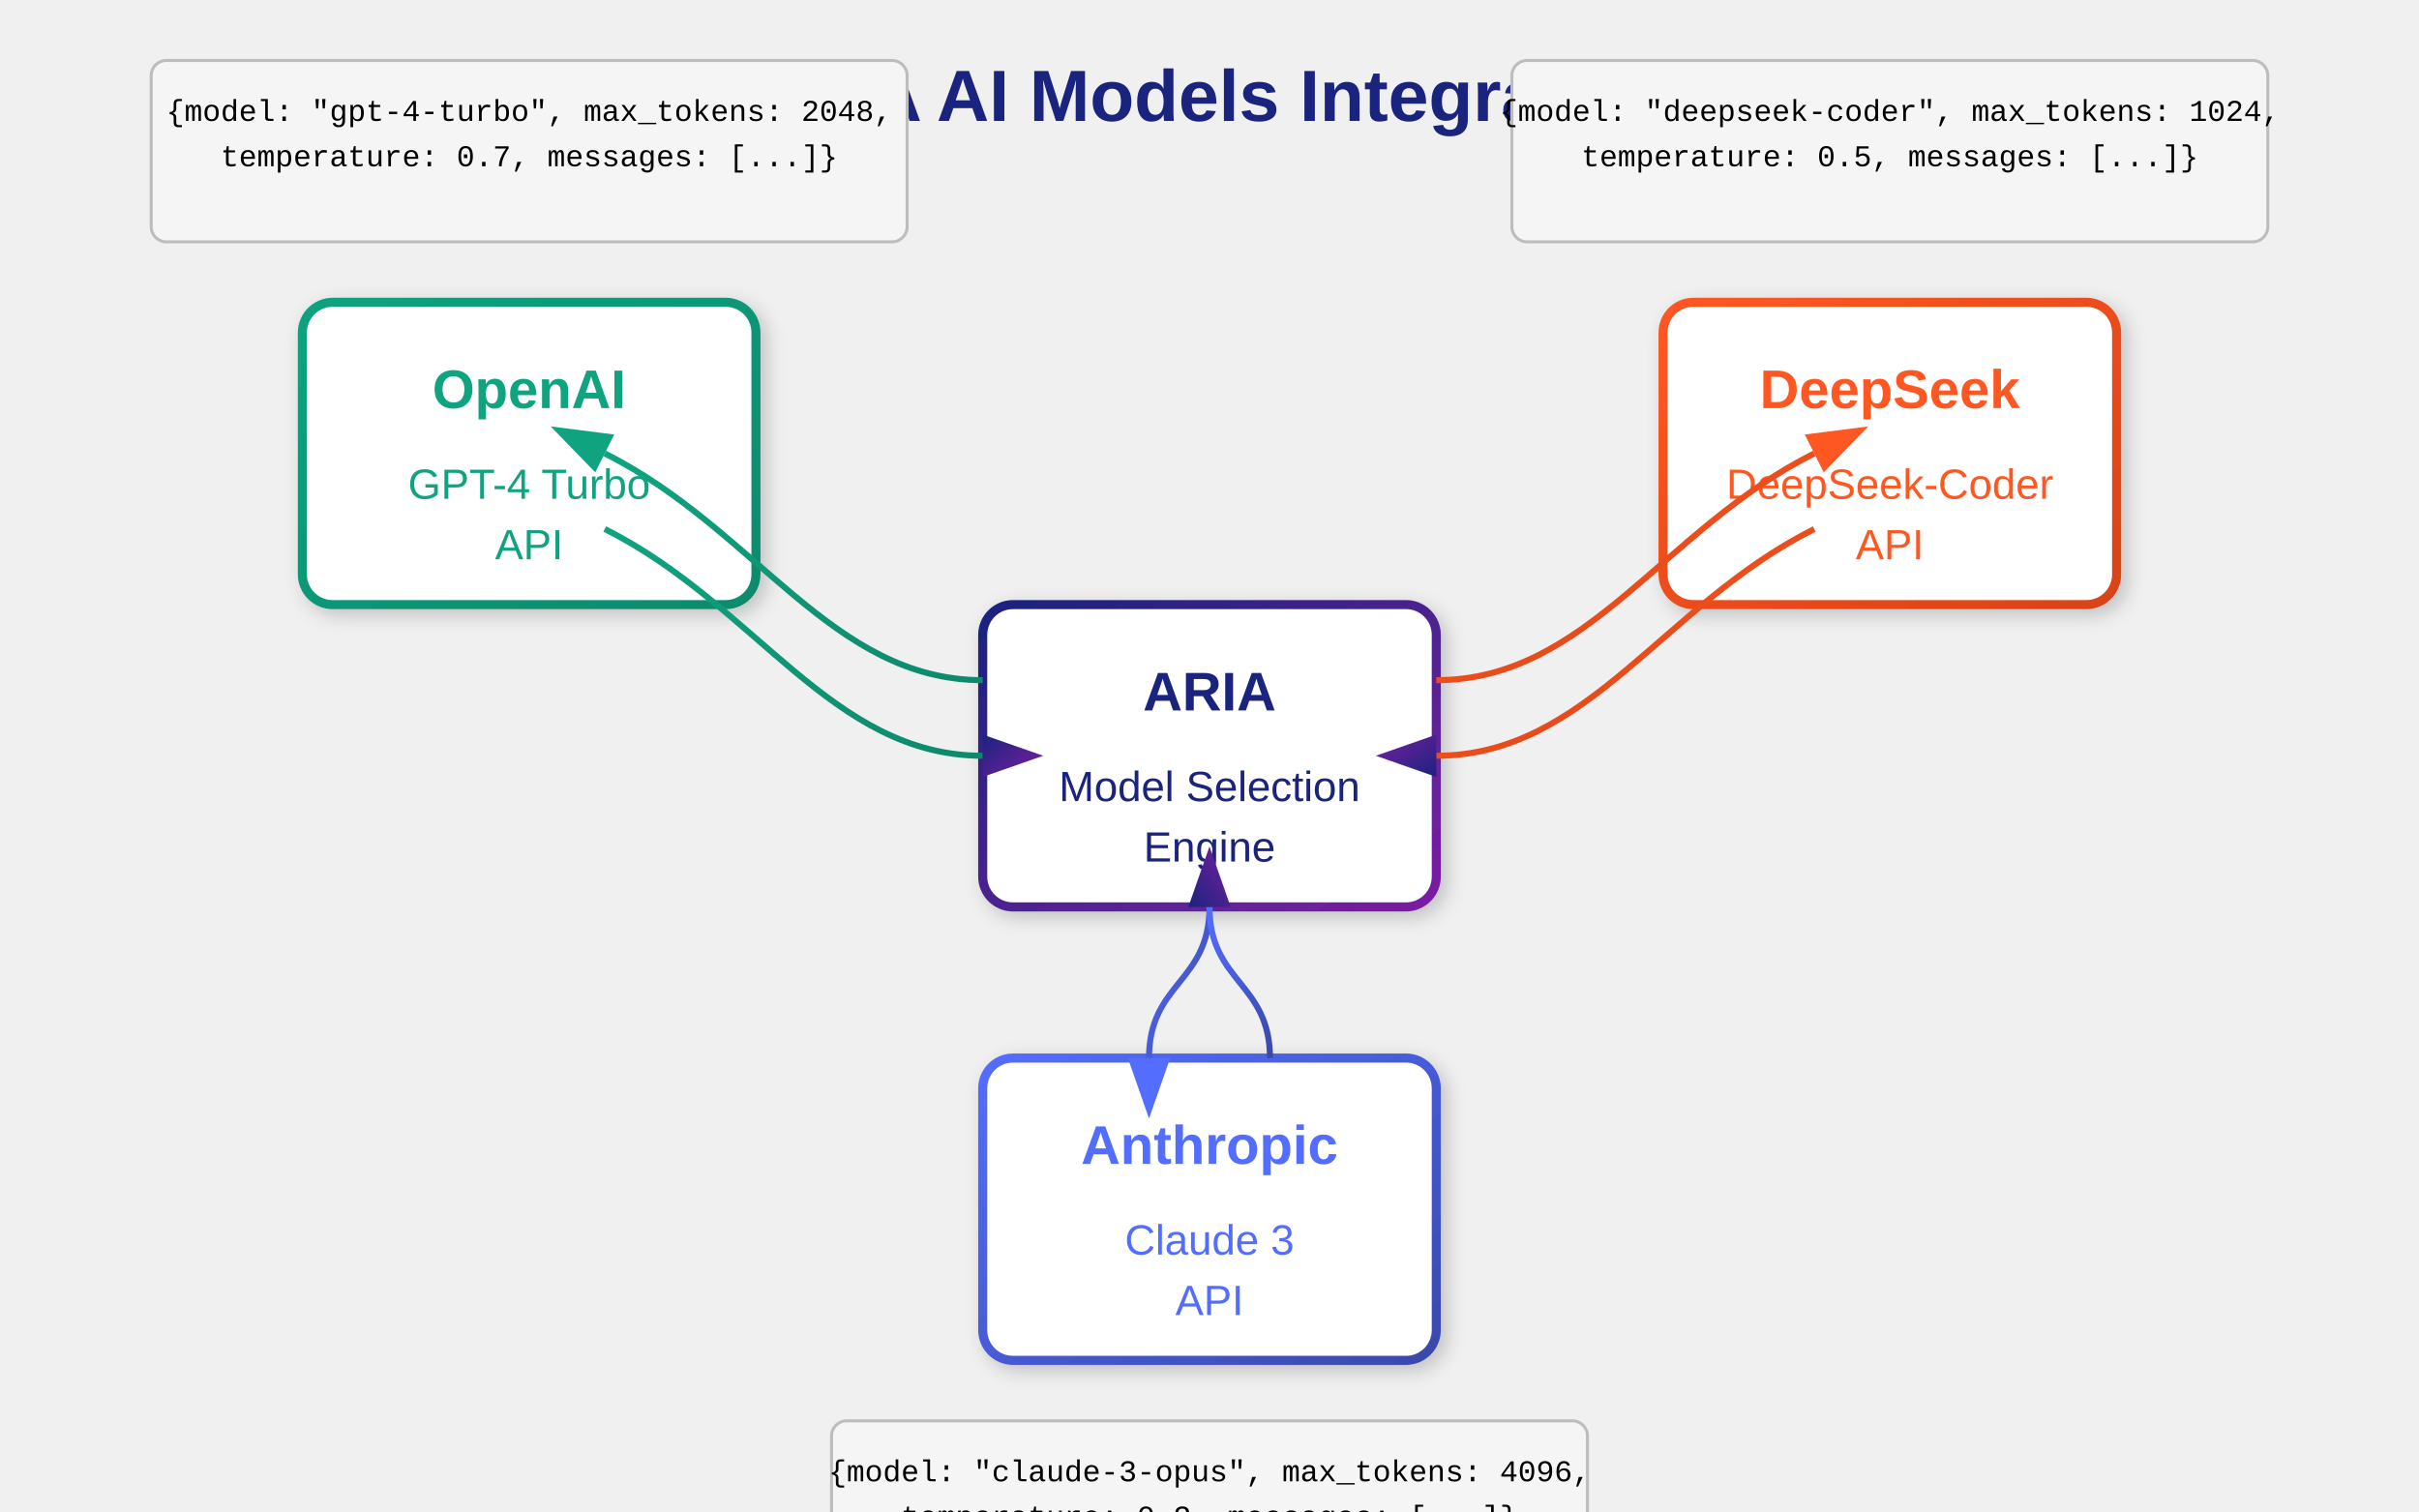
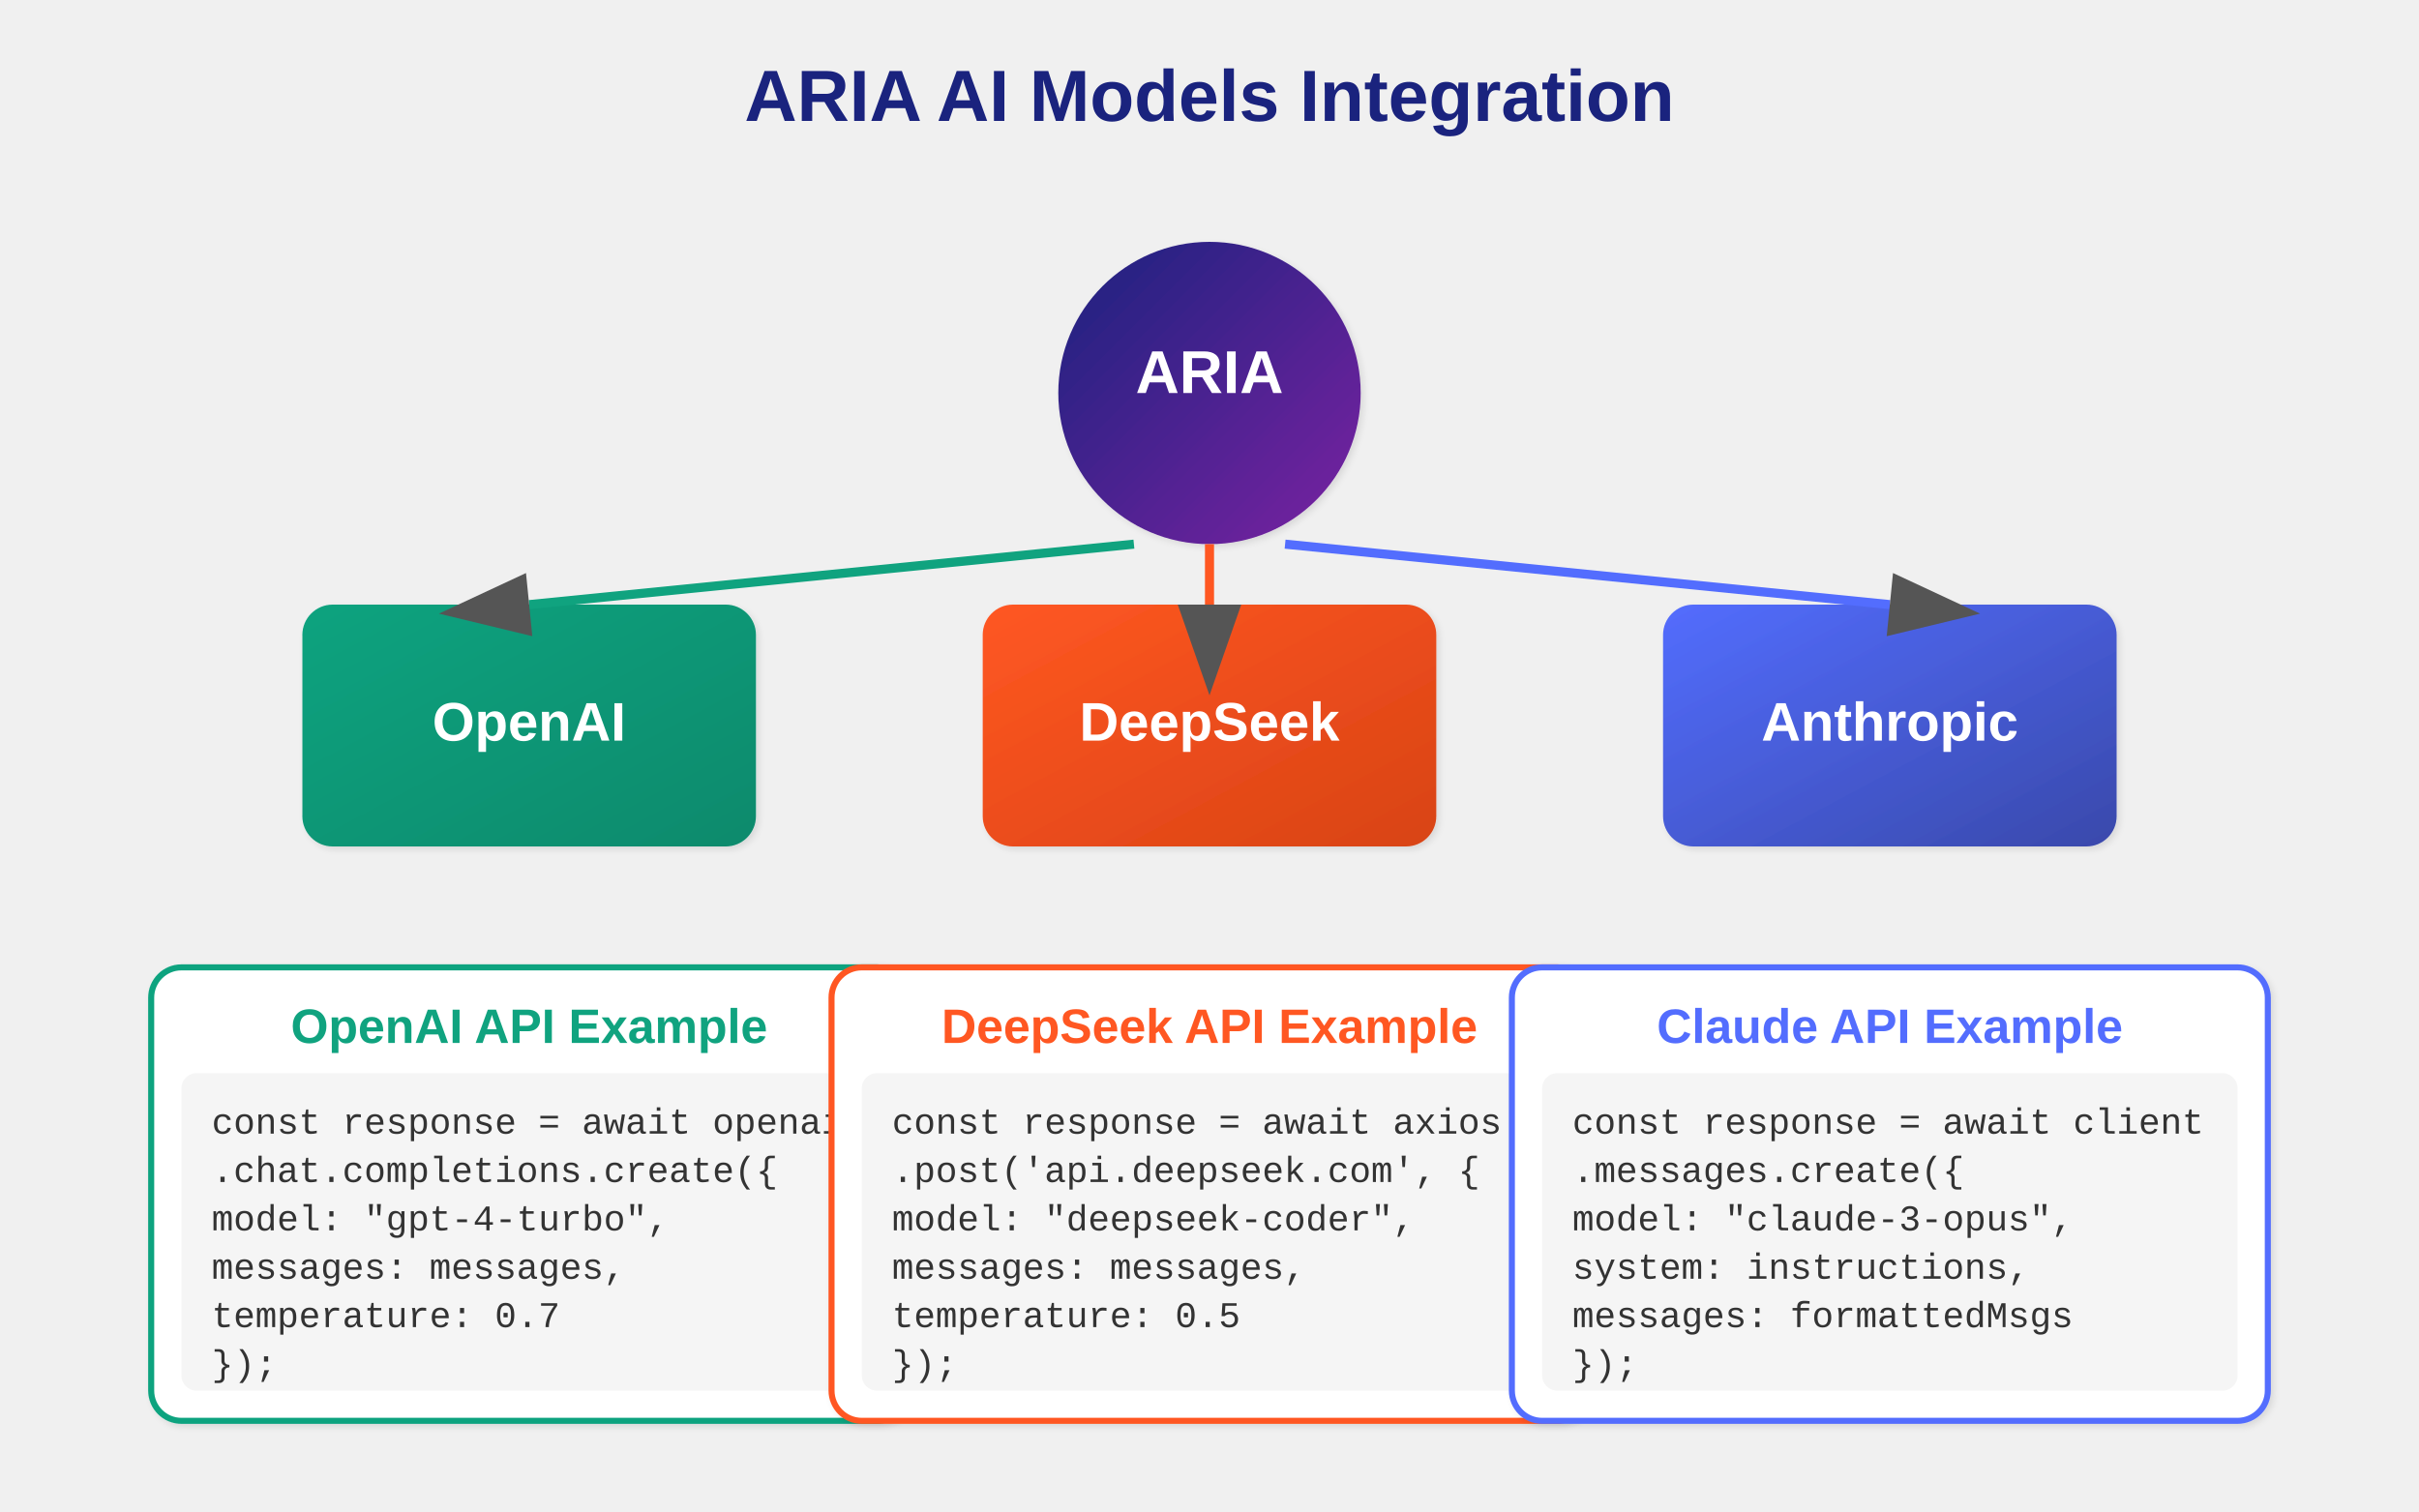
<svg xmlns="http://www.w3.org/2000/svg" width="800" height="500" viewBox="0 0 800 500">
  <defs>
    <linearGradient id="gradMain" x1="0%" y1="0%" x2="100%" y2="100%">
      <stop offset="0%" style="stop-color:#1A237E;stop-opacity:1" />
      <stop offset="100%" style="stop-color:#7B1FA2;stop-opacity:1" />
    </linearGradient>
    <linearGradient id="gradOpenAI" x1="0%" y1="0%" x2="100%" y2="100%">
      <stop offset="0%" style="stop-color:#10A37F;stop-opacity:1" />
      <stop offset="100%" style="stop-color:#0D8A6C;stop-opacity:1" />
    </linearGradient>
    <linearGradient id="gradDeepSeek" x1="0%" y1="0%" x2="100%" y2="100%">
      <stop offset="0%" style="stop-color:#FF5722;stop-opacity:1" />
      <stop offset="100%" style="stop-color:#D84315;stop-opacity:1" />
    </linearGradient>
    <linearGradient id="gradAnthropic" x1="0%" y1="0%" x2="100%" y2="100%">
      <stop offset="0%" style="stop-color:#536DFE;stop-opacity:1" />
      <stop offset="100%" style="stop-color:#3949AB;stop-opacity:1" />
    </linearGradient>
-     <filter id="shadow" x="-20%" y="-20%" width="140%" height="140%">
-       <feDropShadow dx="2" dy="2" stdDeviation="3" flood-color="#000" flood-opacity="0.2" />
+     <filter id="softShadow" x="-5%" y="-5%" width="110%" height="110%">
+       <feDropShadow dx="1" dy="1" stdDeviation="1" flood-color="#000" flood-opacity="0.1" />
    </filter>
-     <marker id="arrowBlue" markerWidth="10" markerHeight="7" refX="0" refY="3.5" orient="auto">
-       <polygon points="0 0, 10 3.5, 0 7" fill="url(#gradMain)" />
-     </marker>
-     <marker id="arrowOpenAI" markerWidth="10" markerHeight="7" refX="0" refY="3.5" orient="auto">
-       <polygon points="0 0, 10 3.5, 0 7" fill="#10A37F" />
-     </marker>
-     <marker id="arrowDeepSeek" markerWidth="10" markerHeight="7" refX="0" refY="3.5" orient="auto">
-       <polygon points="0 0, 10 3.5, 0 7" fill="#FF5722" />
-     </marker>
-     <marker id="arrowAnthropic" markerWidth="10" markerHeight="7" refX="0" refY="3.5" orient="auto">
-       <polygon points="0 0, 10 3.5, 0 7" fill="#536DFE" />
+     <marker id="arrowhead" markerWidth="10" markerHeight="7" refX="0" refY="3.5" orient="auto">
+       <polygon points="0 0, 10 3.5, 0 7" fill="#555" />
    </marker>
  </defs>
  <text x="400" y="40" font-family="Arial, sans-serif" font-size="24" font-weight="bold" text-anchor="middle" fill="#1A237E">ARIA AI Models Integration</text>
-   <rect x="325" y="200" width="150" height="100" rx="10" ry="10" fill="white" stroke="url(#gradMain)" stroke-width="3" filter="url(#shadow)" />
-   <text x="400" y="235" font-family="Arial, sans-serif" font-size="18" font-weight="bold" text-anchor="middle" fill="#1A237E">ARIA</text>
-   <text x="400" y="265" font-family="Arial, sans-serif" font-size="14" text-anchor="middle" fill="#1A237E">Model Selection</text>
-   <text x="400" y="285" font-family="Arial, sans-serif" font-size="14" text-anchor="middle" fill="#1A237E">Engine</text>
-   <rect x="100" y="100" width="150" height="100" rx="10" ry="10" fill="white" stroke="url(#gradOpenAI)" stroke-width="3" filter="url(#shadow)" />
-   <text x="175" y="135" font-family="Arial, sans-serif" font-size="18" font-weight="bold" text-anchor="middle" fill="#10A37F">OpenAI</text>
-   <text x="175" y="165" font-family="Arial, sans-serif" font-size="14" text-anchor="middle" fill="#10A37F">GPT-4 Turbo</text>
-   <text x="175" y="185" font-family="Arial, sans-serif" font-size="14" text-anchor="middle" fill="#10A37F">API</text>
-   <rect x="550" y="100" width="150" height="100" rx="10" ry="10" fill="white" stroke="url(#gradDeepSeek)" stroke-width="3" filter="url(#shadow)" />
-   <text x="625" y="135" font-family="Arial, sans-serif" font-size="18" font-weight="bold" text-anchor="middle" fill="#FF5722">DeepSeek</text>
-   <text x="625" y="165" font-family="Arial, sans-serif" font-size="14" text-anchor="middle" fill="#FF5722">DeepSeek-Coder</text>
-   <text x="625" y="185" font-family="Arial, sans-serif" font-size="14" text-anchor="middle" fill="#FF5722">API</text>
-   <rect x="325" y="350" width="150" height="100" rx="10" ry="10" fill="white" stroke="url(#gradAnthropic)" stroke-width="3" filter="url(#shadow)" />
-   <text x="400" y="385" font-family="Arial, sans-serif" font-size="18" font-weight="bold" text-anchor="middle" fill="#536DFE">Anthropic</text>
-   <text x="400" y="415" font-family="Arial, sans-serif" font-size="14" text-anchor="middle" fill="#536DFE">Claude 3</text>
-   <text x="400" y="435" font-family="Arial, sans-serif" font-size="14" text-anchor="middle" fill="#536DFE">API</text>
-   <path d="M 325,225 C 275,225 250,175 200,150" stroke="url(#gradOpenAI)" stroke-width="2" marker-end="url(#arrowOpenAI)" fill="none" />
-   <path d="M 200,175 C 250,200 275,250 325,250" stroke="url(#gradOpenAI)" stroke-width="2" marker-end="url(#arrowBlue)" fill="none" />
-   <path d="M 475,225 C 525,225 550,175 600,150" stroke="url(#gradDeepSeek)" stroke-width="2" marker-end="url(#arrowDeepSeek)" fill="none" />
-   <path d="M 600,175 C 550,200 525,250 475,250" stroke="url(#gradDeepSeek)" stroke-width="2" marker-end="url(#arrowBlue)" fill="none" />
-   <path d="M 400,300 C 400,325 380,325 380,350" stroke="url(#gradAnthropic)" stroke-width="2" marker-end="url(#arrowAnthropic)" fill="none" />
-   <path d="M 420,350 C 420,325 400,325 400,300" stroke="url(#gradAnthropic)" stroke-width="2" marker-end="url(#arrowBlue)" fill="none" />
-   <rect x="50" y="20" width="250" height="60" rx="5" ry="5" fill="#F5F5F5" stroke="#BDBDBD" stroke-width="1" />
-   <text x="175" y="40" font-family="Courier New, monospace" font-size="10" text-anchor="middle" fill="#000">{model: "gpt-4-turbo", max_tokens: 2048,</text>
-   <text x="175" y="55" font-family="Courier New, monospace" font-size="10" text-anchor="middle" fill="#000">temperature: 0.7, messages: [...]}</text>
-   <rect x="500" y="20" width="250" height="60" rx="5" ry="5" fill="#F5F5F5" stroke="#BDBDBD" stroke-width="1" />
-   <text x="625" y="40" font-family="Courier New, monospace" font-size="10" text-anchor="middle" fill="#000">{model: "deepseek-coder", max_tokens: 1024,</text>
-   <text x="625" y="55" font-family="Courier New, monospace" font-size="10" text-anchor="middle" fill="#000">temperature: 0.5, messages: [...]}</text>
-   <rect x="275" y="470" width="250" height="60" rx="5" ry="5" fill="#F5F5F5" stroke="#BDBDBD" stroke-width="1" />
-   <text x="400" y="490" font-family="Courier New, monospace" font-size="10" text-anchor="middle" fill="#000">{model: "claude-3-opus", max_tokens: 4096,</text>
-   <text x="400" y="505" font-family="Courier New, monospace" font-size="10" text-anchor="middle" fill="#000">temperature: 0.3, messages: [...]}</text>
+   <rect x="350" y="80" width="100" height="100" rx="50" ry="50" fill="url(#gradMain)" filter="url(#softShadow)" />
+   <text x="400" y="130" font-family="Arial, sans-serif" font-size="20" font-weight="bold" text-anchor="middle" fill="white">ARIA</text>
+   <rect x="100" y="200" width="150" height="80" rx="10" ry="10" fill="url(#gradOpenAI)" filter="url(#softShadow)" />
+   <text x="175" y="245" font-family="Arial, sans-serif" font-size="18" font-weight="bold" text-anchor="middle" fill="white">OpenAI</text>
+   <rect x="325" y="200" width="150" height="80" rx="10" ry="10" fill="url(#gradDeepSeek)" filter="url(#softShadow)" />
+   <text x="400" y="245" font-family="Arial, sans-serif" font-size="18" font-weight="bold" text-anchor="middle" fill="white">DeepSeek</text>
+   <rect x="550" y="200" width="150" height="80" rx="10" ry="10" fill="url(#gradAnthropic)" filter="url(#softShadow)" />
+   <text x="625" y="245" font-family="Arial, sans-serif" font-size="18" font-weight="bold" text-anchor="middle" fill="white">Anthropic</text>
+   <path d="M 375,180 L 175,200" stroke="#10A37F" stroke-width="3" marker-end="url(#arrowhead)" />
+   <path d="M 400,180 L 400,200" stroke="#FF5722" stroke-width="3" marker-end="url(#arrowhead)" />
+   <path d="M 425,180 L 625,200" stroke="#536DFE" stroke-width="3" marker-end="url(#arrowhead)" />
+   <rect x="50" y="320" width="250" height="150" rx="10" ry="10" fill="white" stroke="#10A37F" stroke-width="2" filter="url(#softShadow)" />
+   <text x="175" y="345" font-family="Arial, sans-serif" font-size="16" font-weight="bold" text-anchor="middle" fill="#10A37F">OpenAI API Example</text>
+   <rect x="60" y="355" width="230" height="105" rx="5" ry="5" fill="#F5F5F5" />
+   <text x="70" y="375" font-family="Courier New, monospace" font-size="12" text-anchor="start" fill="#333">
+     <tspan x="70" dy="0">const response = await openai</tspan>
+     <tspan x="70" dy="16">.chat.completions.create({</tspan>
+     <tspan x="70" dy="16">  model: "gpt-4-turbo",</tspan>
+     <tspan x="70" dy="16">  messages: messages,</tspan>
+     <tspan x="70" dy="16">  temperature: 0.7</tspan>
+     <tspan x="70" dy="16">});</tspan>
+   </text>
+   <rect x="275" y="320" width="250" height="150" rx="10" ry="10" fill="white" stroke="#FF5722" stroke-width="2" filter="url(#softShadow)" />
+   <text x="400" y="345" font-family="Arial, sans-serif" font-size="16" font-weight="bold" text-anchor="middle" fill="#FF5722">DeepSeek API Example</text>
+   <rect x="285" y="355" width="230" height="105" rx="5" ry="5" fill="#F5F5F5" />
+   <text x="295" y="375" font-family="Courier New, monospace" font-size="12" text-anchor="start" fill="#333">
+     <tspan x="295" dy="0">const response = await axios</tspan>
+     <tspan x="295" dy="16">.post('api.deepseek.com', {</tspan>
+     <tspan x="295" dy="16">  model: "deepseek-coder",</tspan>
+     <tspan x="295" dy="16">  messages: messages,</tspan>
+     <tspan x="295" dy="16">  temperature: 0.5</tspan>
+     <tspan x="295" dy="16">});</tspan>
+   </text>
+   <rect x="500" y="320" width="250" height="150" rx="10" ry="10" fill="white" stroke="#536DFE" stroke-width="2" filter="url(#softShadow)" />
+   <text x="625" y="345" font-family="Arial, sans-serif" font-size="16" font-weight="bold" text-anchor="middle" fill="#536DFE">Claude API Example</text>
+   <rect x="510" y="355" width="230" height="105" rx="5" ry="5" fill="#F5F5F5" />
+   <text x="520" y="375" font-family="Courier New, monospace" font-size="12" text-anchor="start" fill="#333">
+     <tspan x="520" dy="0">const response = await client</tspan>
+     <tspan x="520" dy="16">.messages.create({</tspan>
+     <tspan x="520" dy="16">  model: "claude-3-opus",</tspan>
+     <tspan x="520" dy="16">  system: instructions,</tspan>
+     <tspan x="520" dy="16">  messages: formattedMsgs</tspan>
+     <tspan x="520" dy="16">});</tspan>
+   </text>
</svg>
